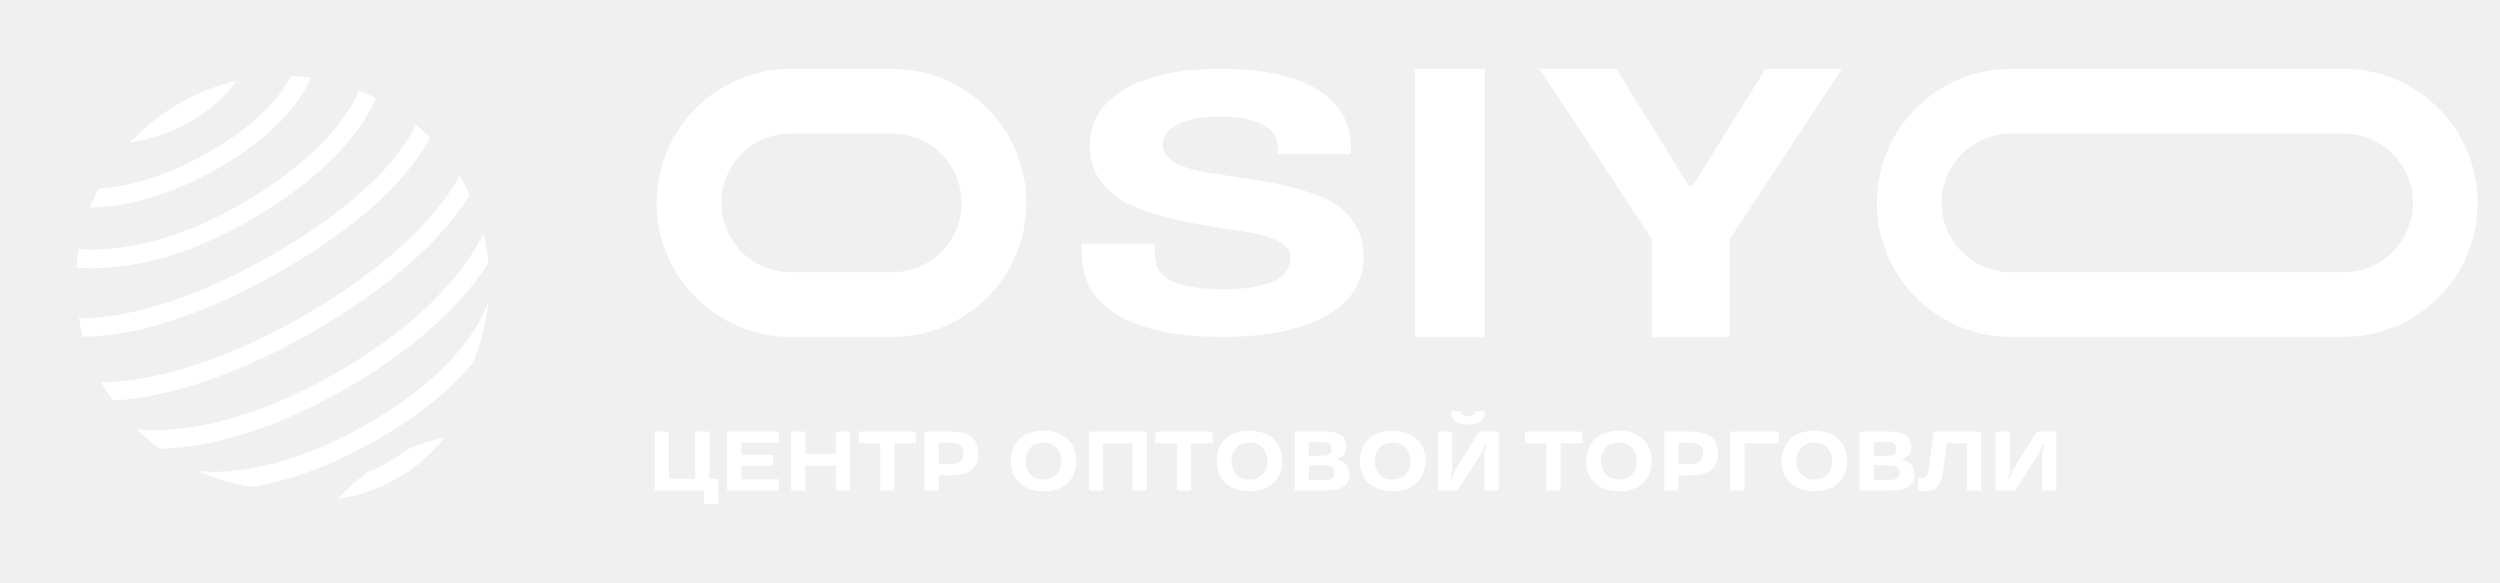
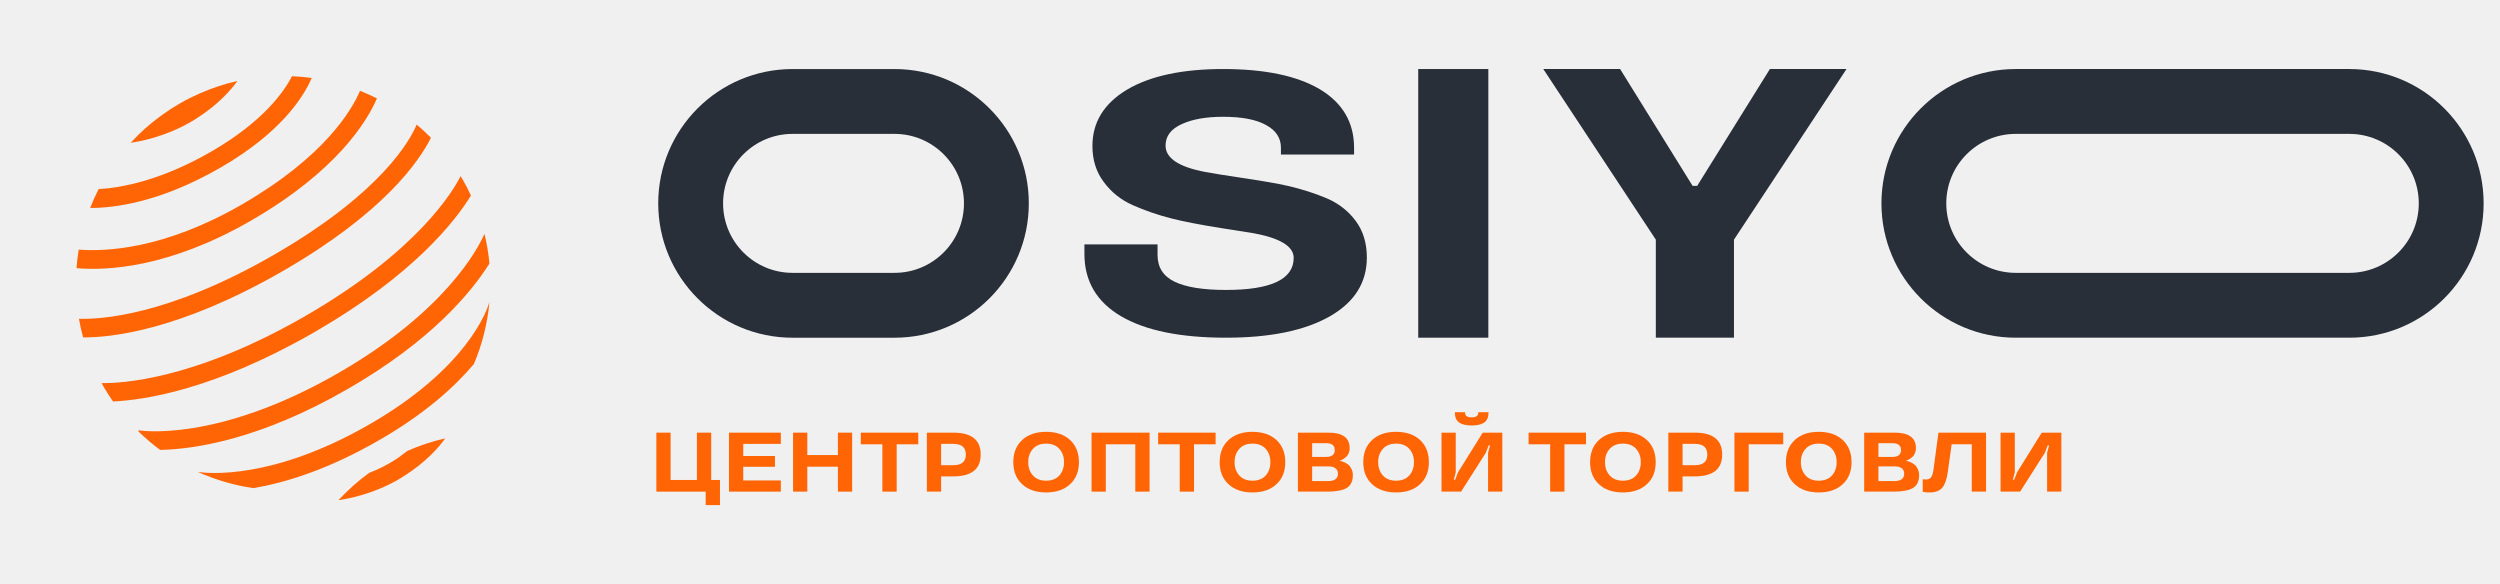
- <svg xmlns="http://www.w3.org/2000/svg" width="103" height="24" viewBox="0 0 103 24" fill="none">
-   <path d="M55.652 6.074V6.351H52.646V6.074C52.646 5.669 52.441 5.357 52.032 5.137C51.629 4.913 51.042 4.8 50.271 4.8C49.571 4.8 49.005 4.9 48.572 5.1C48.127 5.3 47.905 5.594 47.905 5.984C47.905 6.503 48.453 6.865 49.55 7.07C49.782 7.115 50.291 7.197 51.08 7.317C51.869 7.432 52.486 7.54 52.93 7.639C53.511 7.774 54.048 7.947 54.54 8.156C55.026 8.366 55.421 8.676 55.723 9.085C56.026 9.495 56.177 9.994 56.177 10.584C56.177 11.622 55.664 12.431 54.638 13.011C53.612 13.59 52.195 13.88 50.386 13.88C48.513 13.88 47.075 13.585 46.072 12.996C45.07 12.406 44.569 11.553 44.569 10.434V10.044H47.575V10.479C47.575 10.988 47.81 11.355 48.278 11.58C48.747 11.805 49.449 11.917 50.386 11.917C52.242 11.917 53.17 11.478 53.17 10.599C53.17 10.129 52.625 9.792 51.534 9.587C51.486 9.577 51.027 9.505 50.155 9.37C49.289 9.23 48.622 9.1 48.154 8.98C47.584 8.836 47.048 8.651 46.544 8.426C46.063 8.211 45.669 7.894 45.361 7.475C45.052 7.065 44.898 6.573 44.898 5.999C44.898 5.025 45.373 4.253 46.321 3.684C47.276 3.12 48.593 2.837 50.271 2.837C51.984 2.837 53.31 3.115 54.247 3.669C55.184 4.233 55.652 5.035 55.652 6.074Z" fill="white" />
-   <path d="M58.289 2.837H61.171V4.883V11.543V13.88H59.73H58.289V11.543V4.883V2.837Z" fill="white" />
-   <path d="M69.567 7.639H69.753L72.742 2.837H75.891L71.265 9.849V13.88H68.054V9.849L63.429 2.837H66.587L69.567 7.639Z" fill="white" />
-   <path fill-rule="evenodd" clip-rule="evenodd" d="M82.849 2.837C79.799 2.837 77.327 5.309 77.327 8.359C77.327 11.408 79.799 13.88 82.849 13.88H96.556C99.606 13.88 102.078 11.408 102.078 8.359C102.078 5.309 99.606 2.837 96.556 2.837H82.849ZM82.849 5.503C81.271 5.503 79.993 6.781 79.993 8.359C79.993 9.936 81.271 11.214 82.849 11.214H96.556C98.133 11.214 99.412 9.936 99.412 8.359C99.412 6.781 98.133 5.503 96.556 5.503H82.849Z" fill="white" />
-   <path fill-rule="evenodd" clip-rule="evenodd" d="M32.575 2.837C29.526 2.837 27.054 5.309 27.054 8.358C27.054 11.408 29.526 13.88 32.575 13.88H36.763C39.812 13.88 42.285 11.408 42.285 8.358C42.285 5.309 39.812 2.837 36.763 2.837H32.575ZM32.575 5.503C30.997 5.503 29.719 6.781 29.719 8.358C29.719 9.936 30.997 11.214 32.575 11.214H36.763C38.34 11.214 39.619 9.936 39.619 8.358C39.619 6.781 38.34 5.503 36.763 5.503H32.575Z" fill="white" />
-   <path d="M29.591 20.76H29.003V20.206H26.976V17.782H27.561V19.727H28.642V17.782H29.23V19.727H29.591V20.76Z" fill="white" />
-   <path d="M32.092 20.206H29.961V17.782H32.092V18.244H30.547V18.742H31.851V19.185H30.547V19.746H32.092V20.206Z" fill="white" />
-   <path d="M35.023 20.206H34.437V19.181H33.18V20.206H32.594V17.782H33.18V18.703H34.437V17.782H35.023V20.206Z" fill="white" />
-   <path d="M36.266 18.26H35.379V17.782H37.74V18.26H36.853V20.206H36.266V18.26Z" fill="white" />
-   <path d="M39.186 19.579H38.68V20.206H38.094V17.782H39.186C39.933 17.782 40.306 18.082 40.306 18.683C40.306 19.28 39.933 19.579 39.186 19.579ZM39.695 18.683C39.695 18.39 39.525 18.244 39.186 18.244H38.68V19.119H39.186C39.525 19.119 39.695 18.974 39.695 18.683Z" fill="white" />
-   <path d="M43.979 18.083C44.222 18.308 44.344 18.612 44.344 18.994C44.344 19.377 44.222 19.68 43.979 19.903C43.737 20.127 43.409 20.239 42.995 20.239C42.58 20.239 42.252 20.127 42.011 19.903C41.768 19.68 41.647 19.377 41.647 18.994C41.647 18.612 41.768 18.308 42.011 18.083C42.253 17.86 42.581 17.748 42.995 17.748C43.408 17.748 43.736 17.86 43.979 18.083ZM42.996 19.756C43.23 19.756 43.41 19.685 43.539 19.541C43.667 19.398 43.731 19.216 43.731 18.994C43.731 18.773 43.667 18.591 43.539 18.448C43.41 18.305 43.23 18.233 42.996 18.233C42.763 18.233 42.582 18.305 42.454 18.448C42.325 18.592 42.26 18.774 42.26 18.994C42.26 19.215 42.325 19.397 42.454 19.541C42.582 19.685 42.763 19.756 42.996 19.756Z" fill="white" />
-   <path d="M47.248 20.206H46.66V18.26H45.449V20.206H44.863V17.782H47.248V20.206Z" fill="white" />
-   <path d="M48.486 18.26H47.599V17.782H49.961V18.26H49.074V20.206H48.486V18.26Z" fill="white" />
-   <path d="M52.46 18.083C52.703 18.308 52.825 18.612 52.825 18.994C52.825 19.377 52.703 19.68 52.46 19.903C52.218 20.127 51.89 20.239 51.475 20.239C51.061 20.239 50.733 20.127 50.492 19.903C50.249 19.68 50.128 19.377 50.128 18.994C50.128 18.612 50.249 18.308 50.492 18.083C50.734 17.86 51.062 17.748 51.475 17.748C51.889 17.748 52.217 17.86 52.46 18.083ZM51.477 19.756C51.711 19.756 51.891 19.685 52.02 19.541C52.148 19.398 52.212 19.216 52.212 18.994C52.212 18.773 52.148 18.591 52.02 18.448C51.891 18.305 51.711 18.233 51.477 18.233C51.244 18.233 51.063 18.305 50.935 18.448C50.806 18.592 50.741 18.774 50.741 18.994C50.741 19.215 50.806 19.397 50.935 19.541C51.063 19.685 51.244 19.756 51.477 19.756Z" fill="white" />
-   <path d="M55.602 19.528C55.602 19.775 55.52 19.949 55.355 20.052C55.191 20.154 54.921 20.206 54.546 20.206H53.344V17.782H54.61C55.184 17.782 55.471 17.996 55.471 18.423C55.471 18.494 55.458 18.561 55.431 18.624C55.406 18.687 55.373 18.736 55.333 18.773C55.256 18.842 55.186 18.889 55.123 18.911L55.081 18.921V18.947C55.097 18.949 55.116 18.952 55.139 18.957C55.165 18.962 55.206 18.978 55.264 19.004C55.327 19.035 55.38 19.068 55.422 19.104C55.472 19.145 55.514 19.205 55.549 19.281C55.584 19.357 55.602 19.439 55.602 19.528ZM54.989 19.472C54.989 19.269 54.85 19.168 54.573 19.168H53.929V19.773H54.573C54.85 19.773 54.989 19.673 54.989 19.472ZM54.858 18.495C54.858 18.308 54.738 18.215 54.499 18.215H53.929V18.779H54.499C54.738 18.779 54.858 18.685 54.858 18.495Z" fill="white" />
-   <path d="M58.362 18.083C58.605 18.308 58.727 18.612 58.727 18.994C58.727 19.377 58.605 19.68 58.362 19.903C58.12 20.127 57.792 20.239 57.377 20.239C56.963 20.239 56.635 20.127 56.394 19.903C56.151 19.68 56.03 19.377 56.03 18.994C56.03 18.612 56.151 18.308 56.394 18.083C56.636 17.86 56.964 17.748 57.377 17.748C57.791 17.748 58.119 17.86 58.362 18.083ZM57.379 19.756C57.613 19.756 57.793 19.685 57.922 19.541C58.05 19.398 58.114 19.216 58.114 18.994C58.114 18.773 58.05 18.591 57.922 18.448C57.793 18.305 57.613 18.233 57.379 18.233C57.146 18.233 56.965 18.305 56.837 18.448C56.708 18.592 56.643 18.774 56.643 18.994C56.643 19.215 56.708 19.397 56.837 19.541C56.965 19.685 57.146 19.756 57.379 19.756Z" fill="white" />
-   <path d="M61.007 17.361C60.892 17.446 60.718 17.488 60.486 17.488C60.254 17.488 60.08 17.446 59.966 17.361C59.852 17.279 59.795 17.147 59.795 16.966V16.942H60.214V16.966C60.214 17.091 60.305 17.153 60.486 17.153C60.666 17.153 60.756 17.091 60.756 16.966V16.942H61.177V16.966C61.177 17.147 61.12 17.279 61.007 17.361ZM61.184 18.306L61.065 18.614L60.051 20.206H59.245V17.782H59.831V19.41L59.75 19.717H59.806L59.926 19.41L60.94 17.782H61.745V20.206H61.159V18.614L61.241 18.306H61.184Z" fill="white" />
-   <path d="M63.711 18.26H62.824V17.782H65.186V18.26H64.299V20.206H63.711V18.26Z" fill="white" />
-   <path d="M67.685 18.083C67.928 18.308 68.049 18.612 68.049 18.994C68.049 19.377 67.928 19.68 67.685 19.903C67.443 20.127 67.115 20.239 66.7 20.239C66.285 20.239 65.957 20.127 65.717 19.903C65.474 19.68 65.352 19.377 65.352 18.994C65.352 18.612 65.474 18.308 65.717 18.083C65.959 17.86 66.286 17.748 66.7 17.748C67.114 17.748 67.442 17.86 67.685 18.083ZM66.702 19.756C66.935 19.756 67.116 19.685 67.244 19.541C67.372 19.398 67.436 19.216 67.436 18.994C67.436 18.773 67.372 18.591 67.244 18.448C67.116 18.305 66.935 18.233 66.702 18.233C66.468 18.233 66.288 18.305 66.159 18.448C66.03 18.592 65.965 18.774 65.965 18.994C65.965 19.215 66.03 19.397 66.159 19.541C66.288 19.685 66.468 19.756 66.702 19.756Z" fill="white" />
-   <path d="M69.66 19.579H69.154V20.206H68.568V17.782H69.66C70.407 17.782 70.781 18.082 70.781 18.683C70.781 19.28 70.407 19.579 69.66 19.579ZM70.17 18.683C70.17 18.39 70 18.244 69.66 18.244H69.154V19.119H69.66C70 19.119 70.17 18.974 70.17 18.683Z" fill="white" />
-   <path d="M71.285 17.782H73.291V18.26H71.871V20.206H71.285V17.782Z" fill="white" />
-   <path d="M75.734 18.083C75.977 18.308 76.099 18.612 76.099 18.994C76.099 19.377 75.977 19.68 75.734 19.903C75.492 20.127 75.164 20.239 74.749 20.239C74.335 20.239 74.007 20.127 73.766 19.903C73.523 19.68 73.402 19.377 73.402 18.994C73.402 18.612 73.523 18.308 73.766 18.083C74.008 17.86 74.336 17.748 74.749 17.748C75.163 17.748 75.491 17.86 75.734 18.083ZM74.751 19.756C74.984 19.756 75.165 19.685 75.293 19.541C75.422 19.398 75.486 19.216 75.486 18.994C75.486 18.773 75.422 18.591 75.293 18.448C75.165 18.305 74.984 18.233 74.751 18.233C74.518 18.233 74.337 18.305 74.209 18.448C74.079 18.592 74.015 18.774 74.015 18.994C74.015 19.215 74.079 19.397 74.209 19.541C74.337 19.685 74.518 19.756 74.751 19.756Z" fill="white" />
-   <path d="M78.876 19.528C78.876 19.775 78.793 19.949 78.629 20.052C78.464 20.154 78.195 20.206 77.82 20.206H76.618V17.782H77.883C78.458 17.782 78.745 17.996 78.745 18.423C78.745 18.494 78.732 18.561 78.705 18.624C78.68 18.687 78.647 18.736 78.607 18.773C78.53 18.842 78.46 18.889 78.397 18.911L78.355 18.921V18.947C78.371 18.949 78.39 18.952 78.413 18.957C78.438 18.962 78.48 18.978 78.538 19.004C78.601 19.035 78.654 19.068 78.696 19.104C78.746 19.145 78.788 19.205 78.823 19.281C78.858 19.357 78.876 19.439 78.876 19.528ZM78.263 19.472C78.263 19.269 78.124 19.168 77.847 19.168H77.203V19.773H77.847C78.124 19.773 78.263 19.673 78.263 19.472ZM78.132 18.495C78.132 18.308 78.012 18.215 77.773 18.215H77.203V18.779H77.773C78.012 18.779 78.132 18.685 78.132 18.495Z" fill="white" />
-   <path d="M79.057 20.219L79.022 20.209V19.697C79.062 19.704 79.105 19.707 79.149 19.707C79.251 19.707 79.324 19.675 79.369 19.611C79.412 19.55 79.445 19.448 79.465 19.307L79.67 17.782H81.627V20.206H81.039V18.26H80.212L80.053 19.41C80.012 19.701 79.937 19.913 79.83 20.043C79.722 20.174 79.546 20.239 79.302 20.239C79.199 20.239 79.117 20.233 79.057 20.219Z" fill="white" />
-   <path d="M84.161 18.306L84.041 18.614L83.027 20.206H82.222V17.782H82.808V19.41L82.726 19.717H82.782L82.902 19.41L83.916 17.782H84.721V20.206H84.135V18.614L84.217 18.306H84.161Z" fill="white" />
-   <path d="M18.93 7.238C18.63 7.841 17.179 10.314 12.556 12.983C7.954 15.64 4.902 15.759 4.177 15.745C4.205 15.795 4.23 15.847 4.259 15.897C4.38 16.106 4.51 16.306 4.646 16.501C5.919 16.443 8.826 16.016 12.937 13.643C16.979 11.309 18.703 9.1 19.356 8.036C19.252 7.814 19.14 7.594 19.016 7.378C18.989 7.33 18.959 7.284 18.93 7.238Z" fill="white" />
-   <path d="M5.697 17.685L5.689 17.733L5.69 17.733C5.971 18.008 6.269 18.261 6.582 18.491C7.962 18.464 10.668 18.079 14.309 15.978C17.712 14.013 19.359 12.034 20.117 10.832C20.078 10.423 20.01 10.015 19.912 9.611C19.622 10.266 18.274 12.809 13.928 15.318C8.905 18.218 5.729 17.692 5.697 17.685Z" fill="white" />
-   <path d="M17.712 5.663C17.524 5.472 17.328 5.292 17.126 5.121C16.849 5.781 15.661 7.931 11.268 10.467C6.876 13.002 4.069 13.13 3.245 13.101C3.289 13.358 3.347 13.614 3.416 13.868C4.549 13.875 7.385 13.588 11.649 11.127C15.769 8.748 17.225 6.638 17.712 5.663Z" fill="white" />
-   <path d="M8.132 19.396C8.858 19.723 9.627 19.948 10.414 20.063C11.714 19.843 13.471 19.31 15.587 18.088C17.475 16.998 18.691 15.896 19.479 14.96C19.821 14.15 20.036 13.29 20.117 12.413C20.017 12.757 19.207 15.119 15.206 17.429C11.191 19.747 8.522 19.455 8.132 19.396Z" fill="white" />
-   <path d="M20.868 12.553C20.87 12.544 20.873 12.531 20.874 12.528L20.87 12.527C20.869 12.536 20.869 12.544 20.868 12.553Z" fill="white" />
-   <path d="M8.023 4.903C8.992 4.295 9.521 3.662 9.757 3.328C9.229 3.447 8.706 3.62 8.196 3.845C7.92 3.968 7.646 4.105 7.379 4.259C7.119 4.41 6.87 4.572 6.632 4.745C6.168 5.081 5.747 5.458 5.37 5.867C5.751 5.815 6.78 5.625 7.829 5.019C7.893 4.982 7.959 4.943 8.023 4.903Z" fill="white" />
-   <path d="M16.16 18.947C15.826 19.154 15.489 19.312 15.173 19.434C14.709 19.77 14.288 20.148 13.911 20.558C14.292 20.504 15.321 20.314 16.37 19.709C16.435 19.672 16.5 19.632 16.564 19.592C17.534 18.985 18.062 18.351 18.299 18.017C17.77 18.136 17.247 18.309 16.737 18.535C16.567 18.671 16.38 18.809 16.16 18.947Z" fill="white" />
-   <path d="M12.812 3.205C12.543 3.168 12.272 3.143 12.001 3.131C11.64 3.828 10.763 5.027 8.681 6.23C6.604 7.429 4.97 7.719 4.052 7.772C3.924 8.025 3.808 8.283 3.706 8.547C4.628 8.552 6.543 8.344 9.061 6.89C11.555 5.449 12.477 3.983 12.812 3.205Z" fill="white" />
-   <path d="M15.492 4.044C15.264 3.93 15.032 3.826 14.797 3.732C14.464 4.513 13.351 6.435 9.936 8.407C6.751 10.245 4.337 10.346 3.235 10.259C3.193 10.511 3.163 10.765 3.144 11.021C4.359 11.127 6.923 11.025 10.317 9.066C13.857 7.022 15.089 4.978 15.492 4.044Z" fill="white" />
+ <svg xmlns="http://www.w3.org/2000/svg" width="137" height="32" viewBox="0 0 137 32" fill="none">
+   <path d="M74.203 8.098V8.468H70.195V8.098C70.195 7.559 69.922 7.143 69.376 6.85C68.838 6.55 68.056 6.4 67.028 6.4C66.095 6.4 65.34 6.533 64.763 6.8C64.17 7.066 63.873 7.459 63.873 7.978C63.873 8.671 64.605 9.154 66.067 9.427C66.376 9.487 67.056 9.597 68.107 9.756C69.159 9.91 69.981 10.053 70.574 10.186C71.349 10.366 72.064 10.595 72.721 10.875C73.369 11.155 73.895 11.568 74.298 12.114C74.701 12.66 74.903 13.326 74.903 14.111C74.903 15.496 74.219 16.575 72.851 17.348C71.483 18.12 69.594 18.506 67.182 18.506C64.684 18.506 62.766 18.113 61.43 17.328C60.094 16.542 59.426 15.403 59.426 13.912V13.392H63.434V13.972C63.434 14.651 63.747 15.14 64.371 15.44C64.996 15.74 65.933 15.889 67.182 15.889C69.657 15.889 70.894 15.303 70.894 14.131C70.894 13.505 70.167 13.056 68.712 12.783C68.649 12.77 68.036 12.673 66.874 12.493C65.719 12.307 64.83 12.134 64.205 11.974C63.446 11.781 62.731 11.534 62.059 11.235C61.418 10.948 60.892 10.525 60.481 9.966C60.07 9.42 59.865 8.764 59.865 7.998C59.865 6.7 60.497 5.671 61.762 4.912C63.035 4.159 64.79 3.783 67.028 3.783C69.313 3.783 71.08 4.153 72.329 4.892C73.579 5.644 74.203 6.713 74.203 8.098Z" fill="#282F39" />
+   <path d="M77.719 3.783H81.561V6.51V15.39V18.506H79.64H77.719V15.39V6.51V3.783Z" fill="#282F39" />
+   <path d="M92.755 10.186H93.005L96.99 3.783H101.188L95.021 13.133V18.506H90.739V13.133L84.572 3.783H88.782L92.755 10.186Z" fill="#282F39" />
+   <path fill-rule="evenodd" clip-rule="evenodd" d="M110.464 3.783C106.398 3.783 103.103 7.079 103.103 11.145C103.103 15.21 106.398 18.506 110.464 18.506H128.741C132.807 18.506 136.103 15.21 136.103 11.145C136.103 7.079 132.807 3.783 128.741 3.783H110.464ZM110.464 7.337C108.361 7.337 106.656 9.042 106.656 11.145C106.656 13.248 108.361 14.952 110.464 14.952H128.741C130.844 14.952 132.549 13.248 132.549 11.145C132.549 9.042 130.844 7.337 128.741 7.337H110.464Z" fill="#282F39" />
+   <path fill-rule="evenodd" clip-rule="evenodd" d="M43.433 3.784C39.367 3.784 36.071 7.08 36.071 11.145C36.071 15.211 39.367 18.507 43.433 18.507H49.018C53.083 18.507 56.379 15.211 56.379 11.145C56.379 7.08 53.083 3.784 49.018 3.784H43.433ZM43.433 7.337C41.33 7.337 39.625 9.042 39.625 11.145C39.625 13.248 41.33 14.952 43.433 14.952H49.018C51.121 14.952 52.825 13.248 52.825 11.145C52.825 9.042 51.121 7.337 49.018 7.337H43.433Z" fill="#282F39" />
+   <path d="M39.455 27.68H38.671V26.941H35.968V23.709H36.749V26.303H38.19V23.709H38.974V26.303H39.455V27.68Z" fill="#FF6505" />
+   <path d="M42.79 26.941H39.948V23.709H42.79V24.325H40.729V24.989H42.468V25.58H40.729V26.328H42.79V26.941Z" fill="#FF6505" />
+   <path d="M46.698 26.941H45.917V25.575H44.241V26.941H43.46V23.709H44.241V24.937H45.917V23.709H46.698V26.941Z" fill="#FF6505" />
+   <path d="M48.354 24.347H47.172V23.709H50.32V24.347H49.138V26.941H48.354V24.347Z" fill="#FF6505" />
+   <path d="M52.248 26.105H51.573V26.941H50.792V23.709H52.248C53.244 23.709 53.742 24.11 53.742 24.91C53.742 25.707 53.244 26.105 52.248 26.105ZM52.927 24.91C52.927 24.52 52.701 24.325 52.248 24.325H51.573V25.492H52.248C52.701 25.492 52.927 25.298 52.927 24.91Z" fill="#FF6505" />
+   <path d="M58.639 24.11C58.964 24.411 59.126 24.816 59.126 25.325C59.126 25.836 58.964 26.24 58.639 26.537C58.317 26.836 57.879 26.986 57.326 26.986C56.773 26.986 56.336 26.836 56.016 26.537C55.691 26.24 55.529 25.836 55.529 25.325C55.529 24.816 55.691 24.411 56.016 24.11C56.338 23.813 56.775 23.664 57.326 23.664C57.878 23.664 58.315 23.813 58.639 24.11ZM57.329 26.341C57.64 26.341 57.881 26.246 58.052 26.055C58.223 25.864 58.308 25.621 58.308 25.325C58.308 25.031 58.223 24.788 58.052 24.597C57.881 24.406 57.64 24.311 57.329 24.311C57.018 24.311 56.776 24.406 56.606 24.597C56.433 24.79 56.347 25.032 56.347 25.325C56.347 25.619 56.433 25.863 56.606 26.055C56.776 26.246 57.018 26.341 57.329 26.341Z" fill="#FF6505" />
+   <path d="M62.997 26.941H62.214V24.347H60.598V26.941H59.817V23.709H62.997V26.941Z" fill="#FF6505" />
+   <path d="M64.649 24.347H63.466V23.709H66.615V24.347H65.433V26.941H64.649V24.347Z" fill="#FF6505" />
+   <path d="M69.948 24.11C70.272 24.411 70.433 24.816 70.433 25.325C70.433 25.836 70.272 26.24 69.948 26.537C69.625 26.836 69.187 26.986 68.634 26.986C68.081 26.986 67.644 26.836 67.324 26.537C66.999 26.24 66.838 25.836 66.838 25.325C66.838 24.816 66.999 24.411 67.324 24.11C67.646 23.813 68.083 23.664 68.634 23.664C69.186 23.664 69.623 23.813 69.948 24.11ZM68.637 26.341C68.948 26.341 69.189 26.246 69.36 26.055C69.531 25.864 69.616 25.621 69.616 25.325C69.616 25.031 69.531 24.788 69.36 24.597C69.189 24.406 68.948 24.311 68.637 24.311C68.326 24.311 68.085 24.406 67.914 24.597C67.741 24.79 67.655 25.032 67.655 25.325C67.655 25.619 67.741 25.863 67.914 26.055C68.085 26.246 68.326 26.341 68.637 26.341Z" fill="#FF6505" />
+   <path d="M74.136 26.037C74.136 26.366 74.026 26.599 73.807 26.736C73.588 26.872 73.228 26.941 72.728 26.941H71.125V23.709H72.813C73.579 23.709 73.962 23.994 73.962 24.563C73.962 24.658 73.944 24.747 73.909 24.831C73.875 24.916 73.831 24.982 73.778 25.03C73.675 25.123 73.581 25.185 73.498 25.215L73.442 25.228V25.262C73.463 25.265 73.489 25.269 73.519 25.276C73.553 25.283 73.609 25.304 73.686 25.339C73.77 25.379 73.84 25.423 73.897 25.471C73.963 25.527 74.019 25.606 74.066 25.708C74.113 25.809 74.136 25.918 74.136 26.037ZM73.319 25.963C73.319 25.692 73.134 25.557 72.765 25.557H71.906V26.364H72.765C73.134 26.364 73.319 26.23 73.319 25.963ZM73.144 24.66C73.144 24.411 72.985 24.286 72.666 24.286H71.906V25.039H72.666C72.985 25.039 73.144 24.913 73.144 24.66Z" fill="#FF6505" />
+   <path d="M77.817 24.11C78.141 24.411 78.303 24.816 78.303 25.325C78.303 25.836 78.141 26.24 77.817 26.537C77.494 26.836 77.056 26.986 76.504 26.986C75.951 26.986 75.514 26.836 75.193 26.537C74.869 26.24 74.707 25.836 74.707 25.325C74.707 24.816 74.869 24.411 75.193 24.11C75.515 23.813 75.952 23.664 76.504 23.664C77.055 23.664 77.493 23.813 77.817 24.11ZM76.506 26.341C76.817 26.341 77.058 26.246 77.229 26.055C77.4 25.864 77.485 25.621 77.485 25.325C77.485 25.031 77.4 24.788 77.229 24.597C77.058 24.406 76.817 24.311 76.506 24.311C76.195 24.311 75.954 24.406 75.783 24.597C75.61 24.79 75.524 25.032 75.524 25.325C75.524 25.619 75.61 25.863 75.783 26.055C75.954 26.246 76.195 26.341 76.506 26.341Z" fill="#FF6505" />
+   <path d="M81.343 23.148C81.189 23.261 80.958 23.317 80.648 23.317C80.339 23.317 80.108 23.261 79.954 23.148C79.803 23.038 79.727 22.863 79.727 22.621V22.589H80.286V22.621C80.286 22.788 80.407 22.871 80.648 22.871C80.889 22.871 81.009 22.788 81.009 22.621V22.589H81.57V22.621C81.57 22.863 81.494 23.038 81.343 23.148ZM81.579 24.408L81.42 24.818L80.068 26.941H78.994V23.709H79.775V25.879L79.667 26.29H79.742L79.901 25.879L81.253 23.709H82.327V26.941H81.546V24.818L81.654 24.408H81.579Z" fill="#FF6505" />
+   <path d="M84.948 24.347H83.766V23.709H86.914V24.347H85.732V26.941H84.948V24.347Z" fill="#FF6505" />
+   <path d="M90.247 24.11C90.571 24.411 90.733 24.816 90.733 25.325C90.733 25.836 90.571 26.24 90.247 26.537C89.924 26.836 89.487 26.986 88.934 26.986C88.381 26.986 87.944 26.836 87.623 26.537C87.299 26.24 87.137 25.836 87.137 25.325C87.137 24.816 87.299 24.411 87.623 24.11C87.945 23.813 88.382 23.664 88.934 23.664C89.485 23.664 89.923 23.813 90.247 24.11ZM88.936 26.341C89.247 26.341 89.488 26.246 89.659 26.055C89.83 25.864 89.915 25.621 89.915 25.325C89.915 25.031 89.83 24.788 89.659 24.597C89.488 24.406 89.247 24.311 88.936 24.311C88.625 24.311 88.384 24.406 88.213 24.597C88.04 24.79 87.954 25.032 87.954 25.325C87.954 25.619 88.04 25.863 88.213 26.055C88.384 26.246 88.625 26.341 88.936 26.341Z" fill="#FF6505" />
+   <path d="M92.88 26.105H92.206V26.941H91.424V23.709H92.88C93.877 23.709 94.375 24.11 94.375 24.91C94.375 25.707 93.877 26.105 92.88 26.105ZM93.56 24.91C93.56 24.52 93.333 24.325 92.88 24.325H92.206V25.492H92.88C93.333 25.492 93.56 25.298 93.56 24.91Z" fill="#FF6505" />
+   <path d="M95.047 23.709H97.722V24.347H95.828V26.941H95.047V23.709Z" fill="#FF6505" />
+   <path d="M100.979 24.11C101.303 24.411 101.465 24.816 101.465 25.325C101.465 25.836 101.303 26.24 100.979 26.537C100.657 26.836 100.219 26.986 99.666 26.986C99.113 26.986 98.676 26.836 98.355 26.537C98.031 26.24 97.869 25.836 97.869 25.325C97.869 24.816 98.031 24.411 98.355 24.11C98.678 23.813 99.115 23.664 99.666 23.664C100.217 23.664 100.655 23.813 100.979 24.11ZM99.668 26.341C99.98 26.341 100.221 26.246 100.392 26.055C100.562 25.864 100.648 25.621 100.648 25.325C100.648 25.031 100.562 24.788 100.392 24.597C100.221 24.406 99.98 24.311 99.668 24.311C99.357 24.311 99.116 24.406 98.945 24.597C98.773 24.79 98.687 25.032 98.687 25.325C98.687 25.619 98.773 25.863 98.945 26.055C99.116 26.246 99.357 26.341 99.668 26.341Z" fill="#FF6505" />
+   <path d="M105.168 26.037C105.168 26.366 105.058 26.599 104.839 26.736C104.62 26.872 104.26 26.941 103.76 26.941H102.157V23.709H103.845C104.611 23.709 104.994 23.994 104.994 24.563C104.994 24.658 104.976 24.747 104.94 24.831C104.907 24.916 104.863 24.982 104.81 25.03C104.707 25.123 104.613 25.185 104.529 25.215L104.474 25.228V25.262C104.495 25.265 104.52 25.269 104.551 25.276C104.585 25.283 104.641 25.304 104.718 25.339C104.802 25.379 104.872 25.423 104.928 25.471C104.994 25.527 105.051 25.606 105.098 25.708C105.144 25.809 105.168 25.918 105.168 26.037ZM104.35 25.963C104.35 25.692 104.166 25.557 103.797 25.557H102.938V26.364H103.797C104.166 26.364 104.35 26.23 104.35 25.963ZM104.176 24.66C104.176 24.411 104.017 24.286 103.697 24.286H102.938V25.039H103.697C104.017 25.039 104.176 24.913 104.176 24.66Z" fill="#FF6505" />
+   <path d="M105.41 26.959L105.364 26.945V26.262C105.417 26.271 105.473 26.276 105.533 26.276C105.668 26.276 105.766 26.233 105.826 26.148C105.884 26.066 105.926 25.931 105.954 25.742L106.227 23.709H108.836V26.941H108.053V24.347H106.95L106.737 25.879C106.682 26.268 106.583 26.55 106.44 26.724C106.296 26.899 106.062 26.986 105.736 26.986C105.599 26.986 105.49 26.977 105.41 26.959Z" fill="#FF6505" />
+   <path d="M112.215 24.408L112.055 24.818L110.703 26.941H109.63V23.709H110.411V25.879L110.302 26.29H110.377L110.536 25.879L111.888 23.709H112.962V26.941H112.181V24.818L112.29 24.408H112.215Z" fill="#FF6505" />
+   <path d="M25.24 9.652C24.839 10.455 22.905 13.753 16.741 17.311C10.606 20.854 6.535 21.013 5.569 20.993C5.606 21.06 5.64 21.129 5.679 21.196C5.84 21.475 6.013 21.742 6.194 22.001C7.892 21.925 11.768 21.355 17.249 18.191C22.639 15.079 24.938 12.134 25.808 10.714C25.669 10.419 25.52 10.125 25.354 9.838C25.318 9.774 25.279 9.713 25.24 9.652Z" fill="#FF6505" />
+   <path d="M7.597 23.581L7.585 23.644L7.586 23.644C7.962 24.011 8.359 24.349 8.776 24.655C10.617 24.619 14.225 24.106 19.078 21.304C23.616 18.684 25.813 16.045 26.822 14.442C26.771 13.898 26.681 13.354 26.55 12.815C26.163 13.688 24.366 17.079 18.571 20.424C11.874 24.291 7.638 23.589 7.597 23.581Z" fill="#FF6505" />
+   <path d="M23.616 7.55C23.365 7.296 23.104 7.056 22.834 6.828C22.465 7.708 20.881 10.574 15.024 13.956C9.168 17.337 5.425 17.507 4.326 17.468C4.385 17.811 4.462 18.152 4.555 18.491C6.065 18.5 9.846 18.118 15.531 14.835C21.025 11.664 22.966 8.85 23.616 7.55Z" fill="#FF6505" />
+   <path d="M10.842 25.862C11.811 26.297 12.835 26.597 13.884 26.75C15.618 26.457 17.96 25.747 20.782 24.118C23.299 22.665 24.921 21.195 25.971 19.946C26.427 18.866 26.714 17.721 26.822 16.551C26.69 17.009 25.608 20.159 20.275 23.239C14.92 26.329 11.362 25.94 10.842 25.862Z" fill="#FF6505" />
+   <path d="M27.824 16.738C27.827 16.726 27.831 16.709 27.832 16.704L27.826 16.703C27.825 16.715 27.826 16.726 27.824 16.738Z" fill="#FF6505" />
+   <path d="M10.697 6.537C11.989 5.727 12.695 4.883 13.009 4.437C12.305 4.596 11.608 4.826 10.928 5.127C10.56 5.29 10.195 5.473 9.838 5.679C9.492 5.88 9.161 6.096 8.843 6.326C8.224 6.775 7.662 7.277 7.16 7.823C7.668 7.753 9.04 7.499 10.438 6.692C10.525 6.643 10.612 6.591 10.697 6.537Z" fill="#FF6505" />
+   <path d="M21.547 25.262C21.101 25.539 20.651 25.75 20.23 25.912C19.612 26.361 19.051 26.864 18.547 27.41C19.056 27.339 20.428 27.086 21.827 26.279C21.913 26.229 22 26.177 22.085 26.122C23.378 25.313 24.083 24.468 24.398 24.023C23.693 24.181 22.996 24.412 22.316 24.714C22.089 24.894 21.84 25.079 21.547 25.262Z" fill="#FF6505" />
+   <path d="M17.082 4.274C16.724 4.224 16.363 4.191 16.002 4.175C15.521 5.105 14.351 6.704 11.574 8.307C8.806 9.905 6.626 10.292 5.403 10.363C5.232 10.7 5.077 11.045 4.941 11.396C6.17 11.403 8.724 11.126 12.082 9.187C15.406 7.266 16.636 5.312 17.082 4.274Z" fill="#FF6505" />
+   <path d="M20.655 5.393C20.353 5.24 20.043 5.101 19.729 4.976C19.286 6.018 17.801 8.58 13.248 11.209C9.002 13.661 5.782 13.794 4.314 13.679C4.258 14.015 4.218 14.354 4.193 14.695C5.813 14.837 9.231 14.701 13.756 12.089C18.477 9.363 20.119 6.638 20.655 5.393Z" fill="#FF6505" />
</svg>
